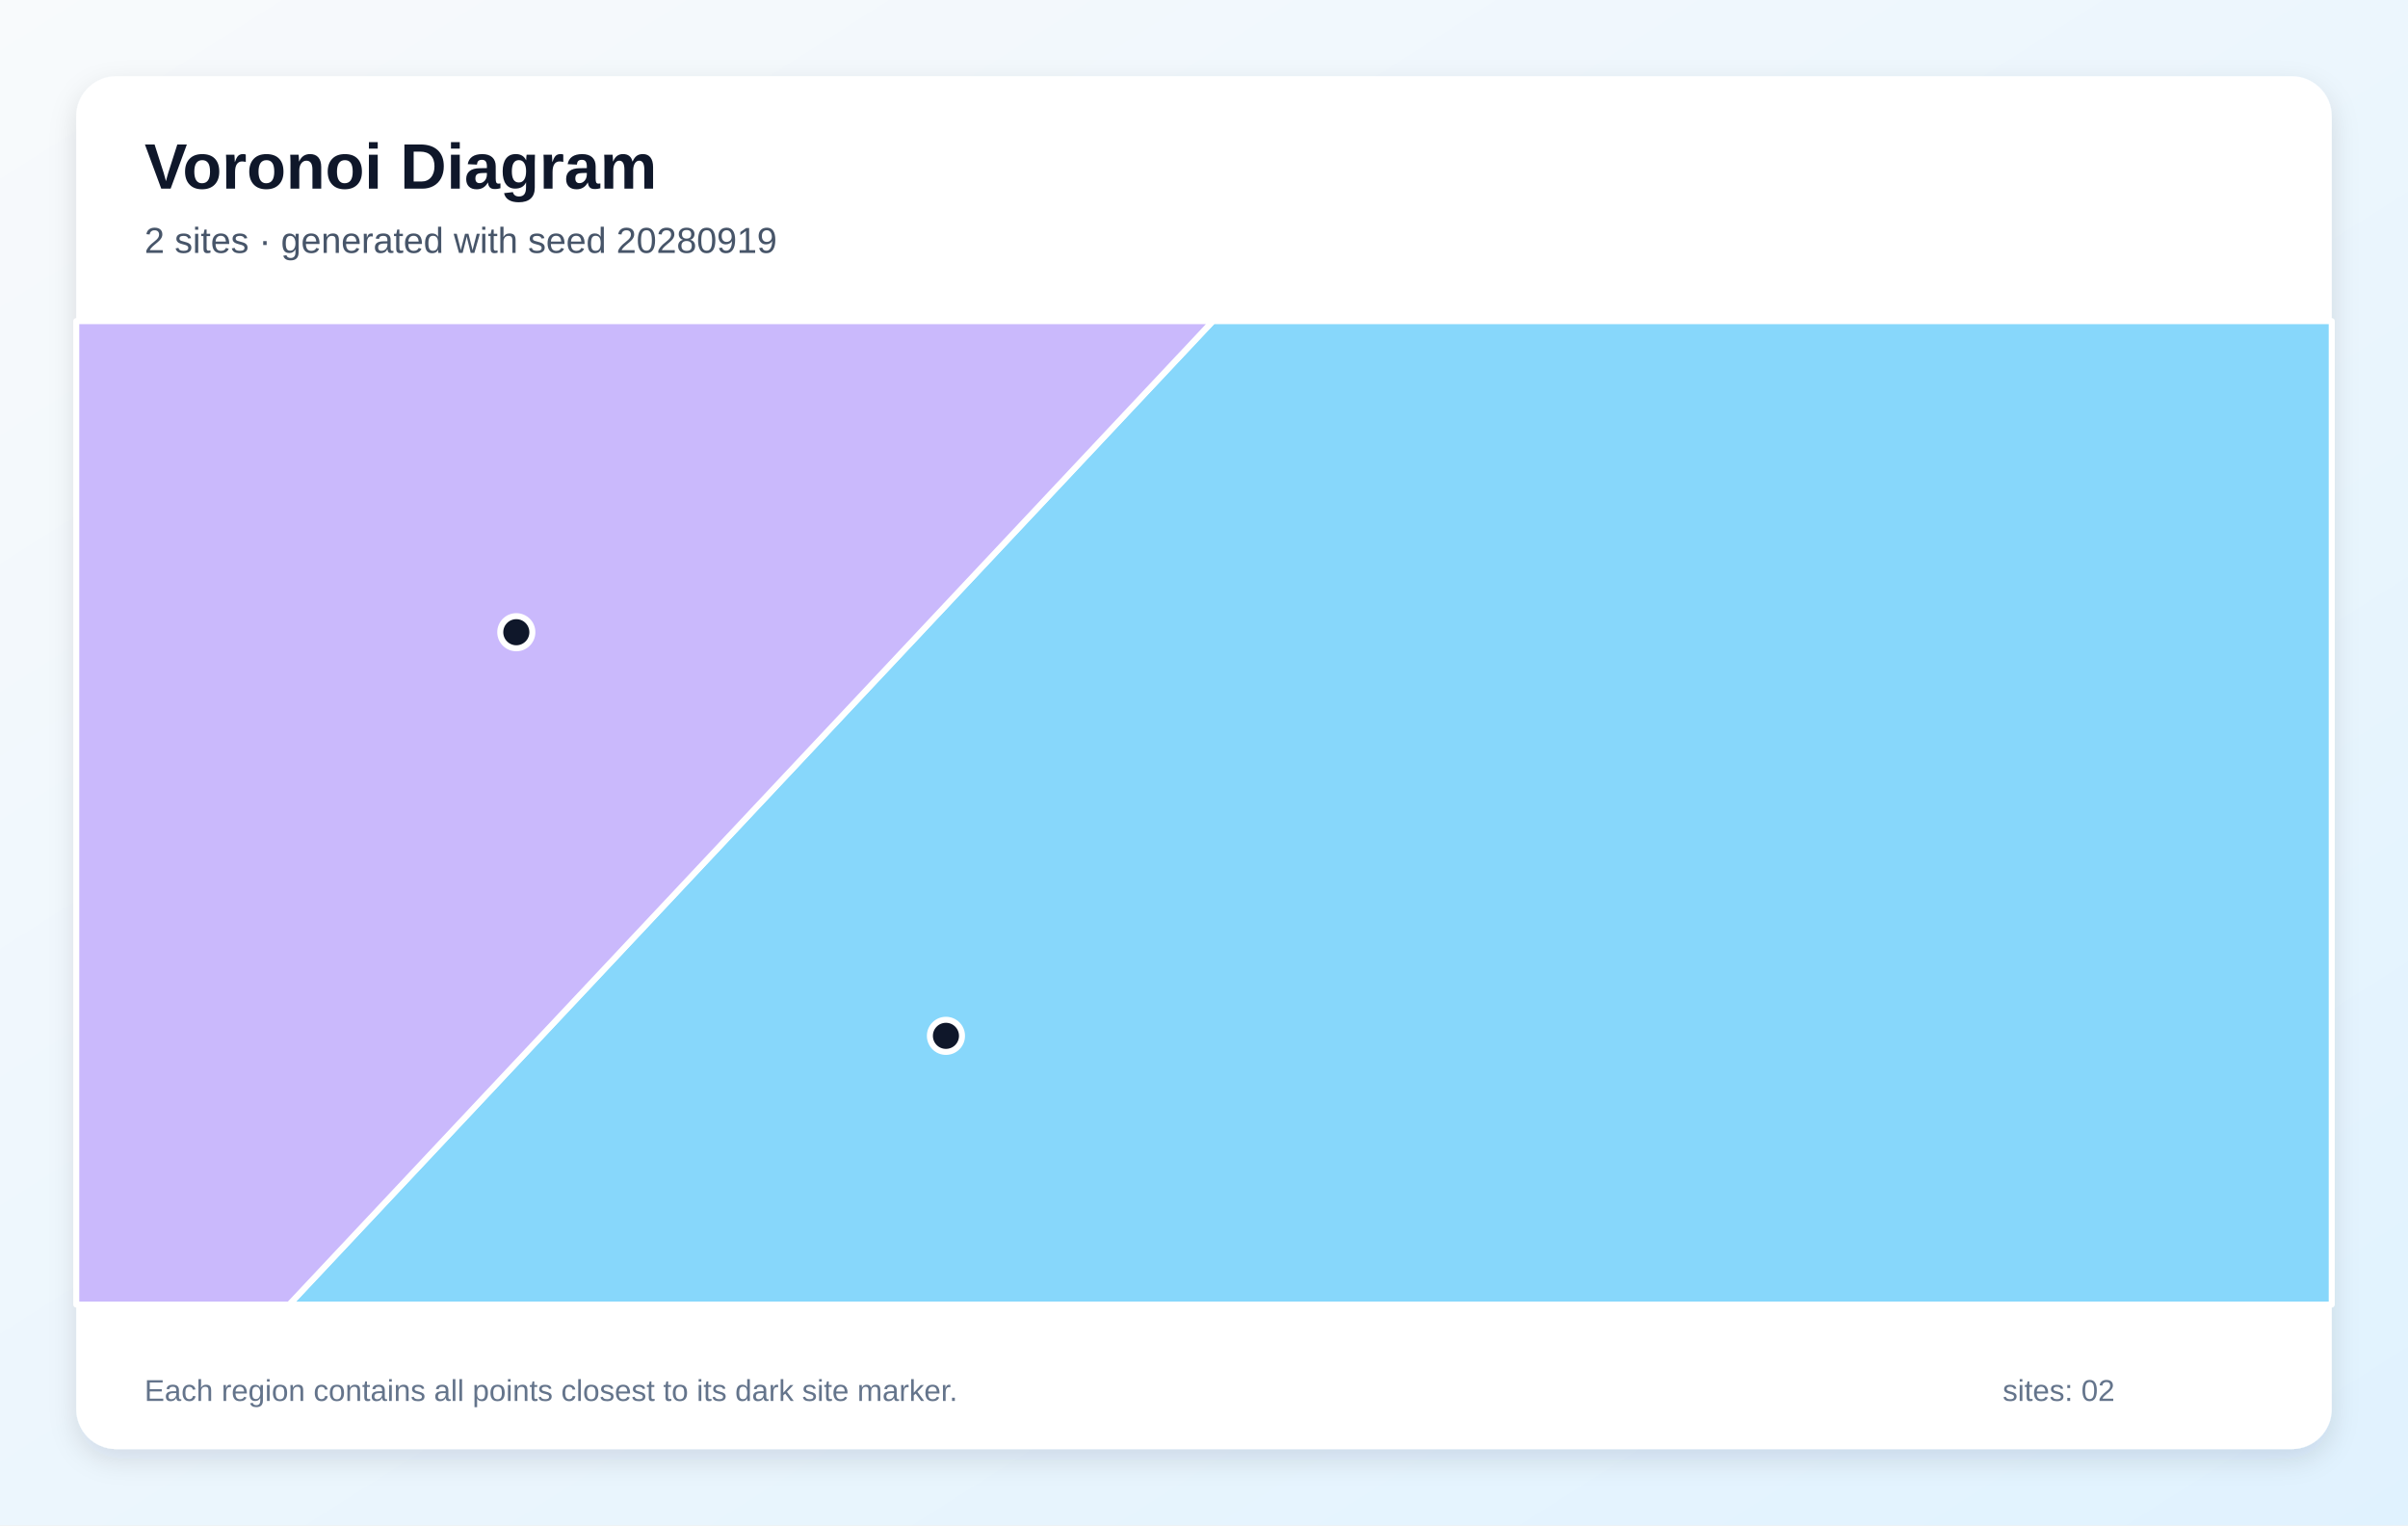
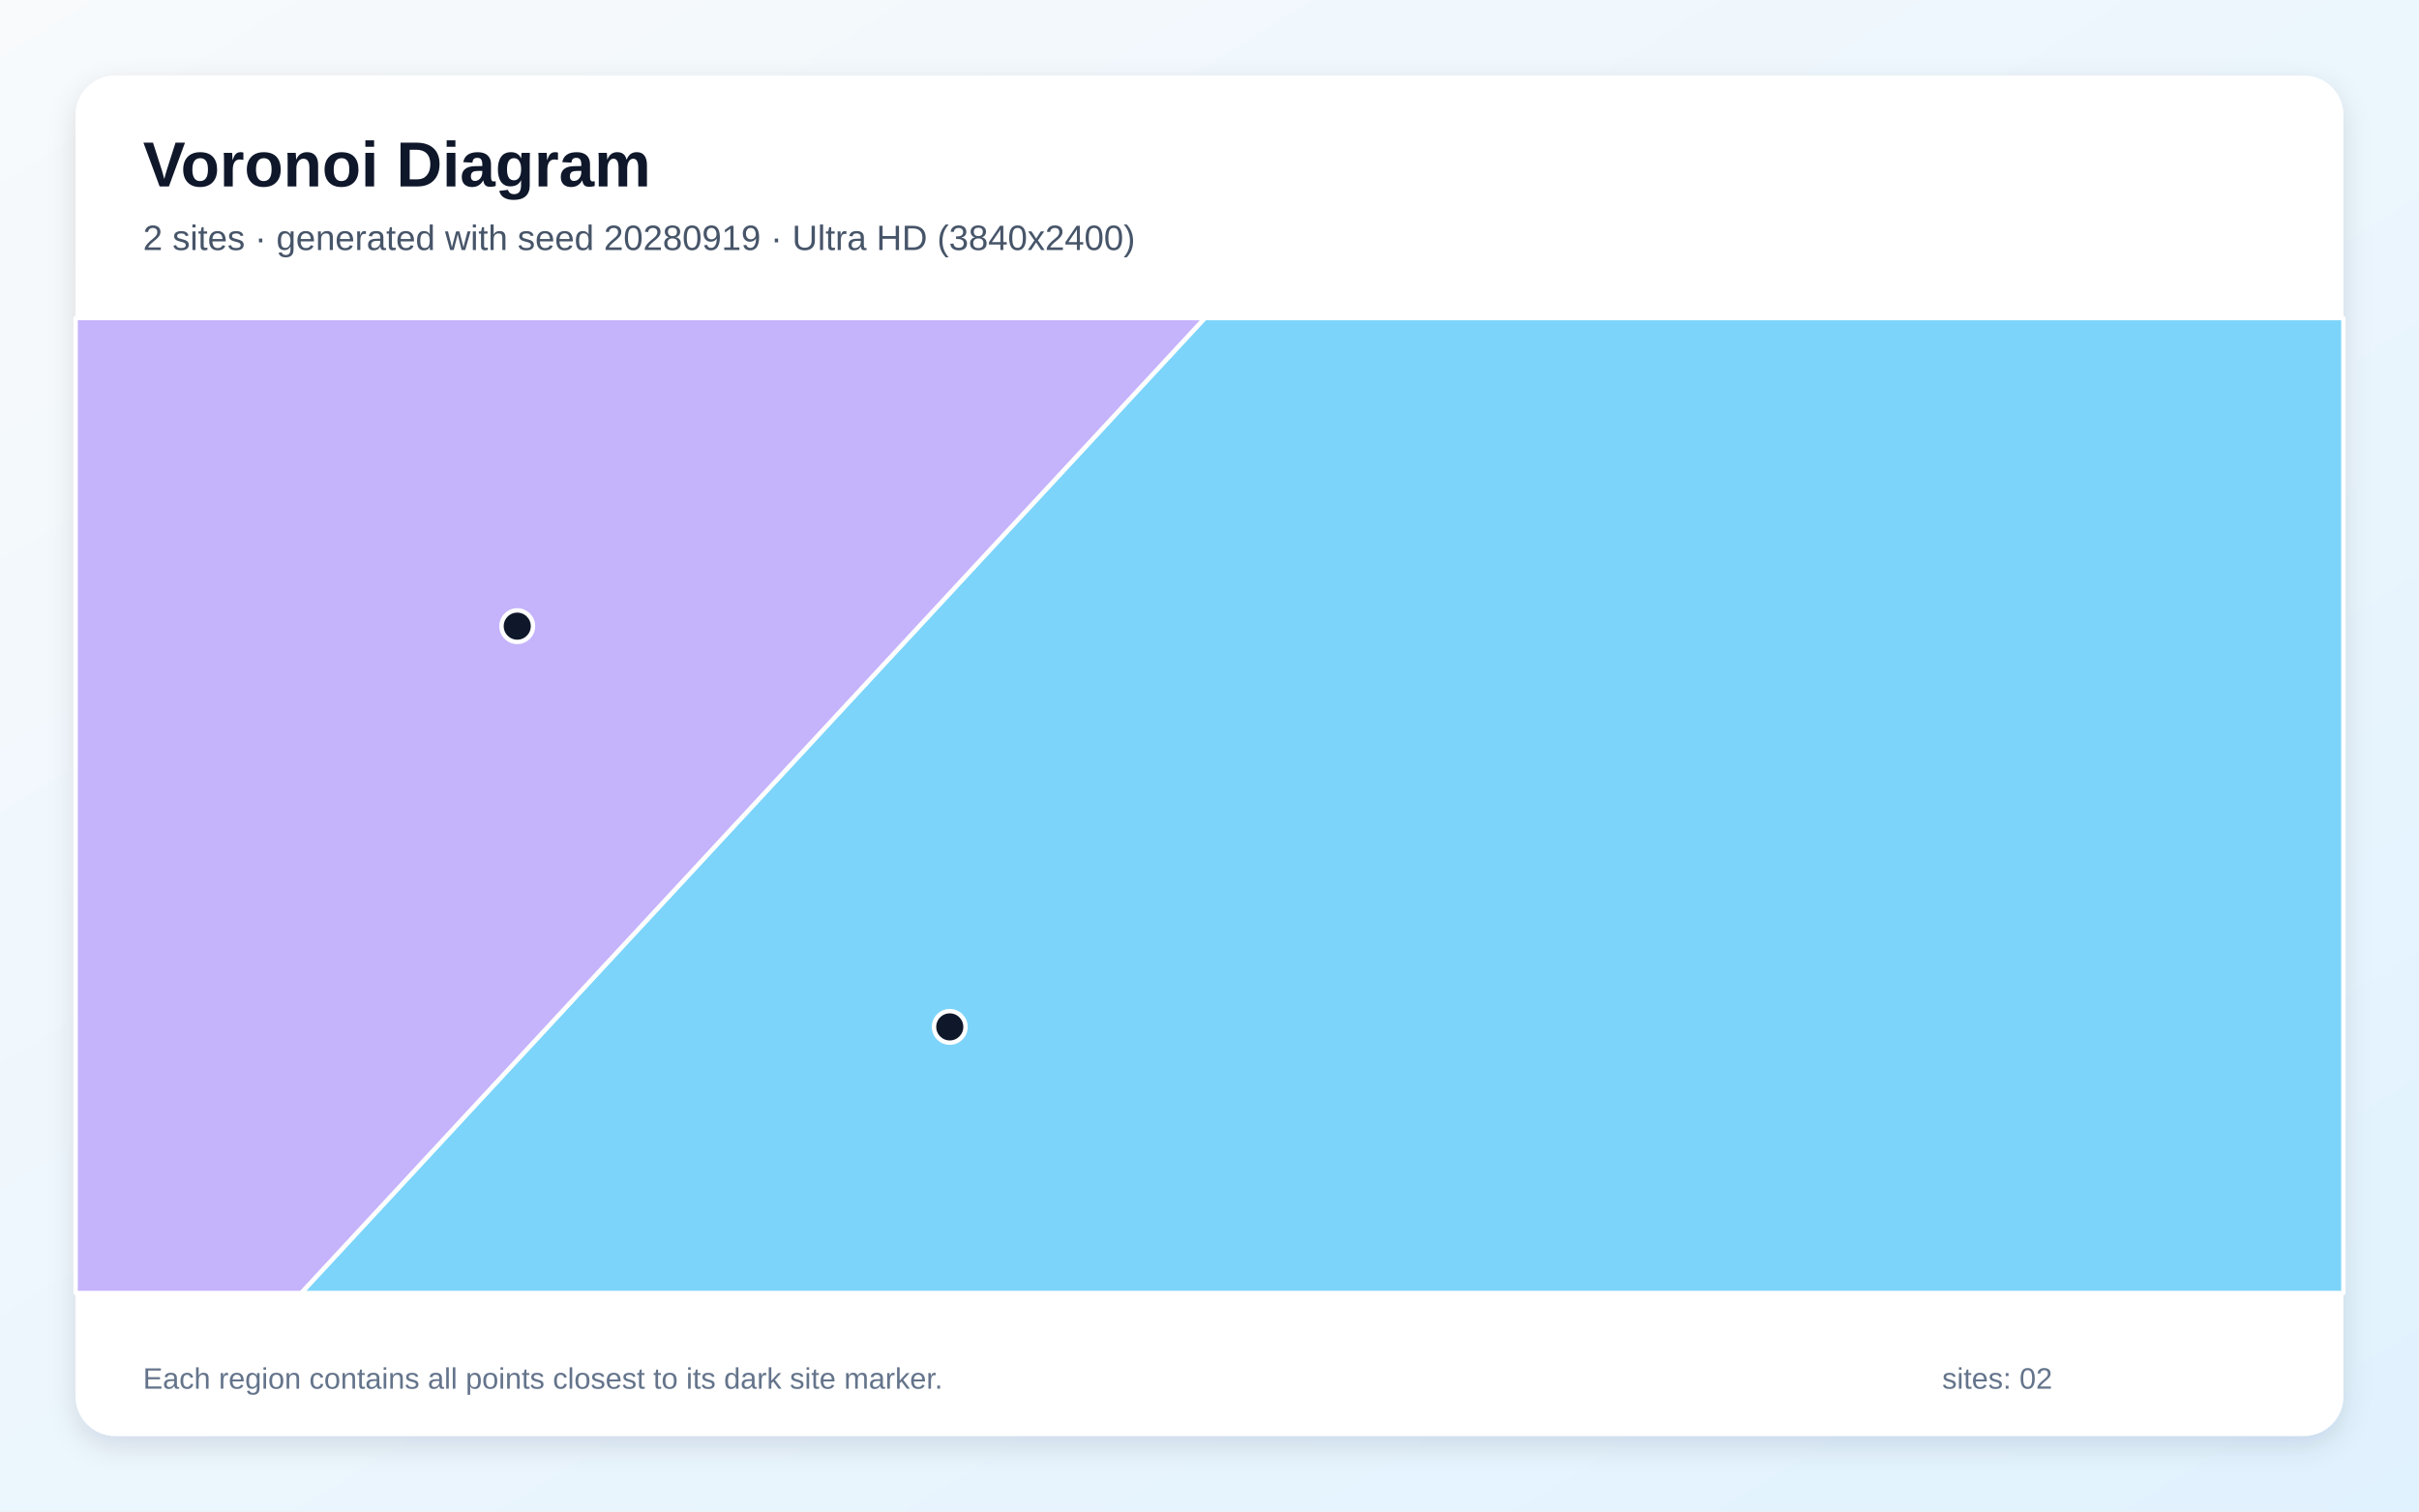
- <svg xmlns="http://www.w3.org/2000/svg" width="1200" height="760" viewBox="0 0 1200 760" role="img" aria-labelledby="title description">
+ <svg xmlns="http://www.w3.org/2000/svg" width="3840" height="2400" viewBox="0 0 3840 2400" role="img" aria-labelledby="title description">
  <defs>
    <linearGradient id="background" x1="0" y1="0" x2="1" y2="1">
      <stop stop-color="#F8FAFC" />
      <stop offset="1" stop-color="#E0F2FE" />
    </linearGradient>
-     <filter id="shadow" x="-10%" y="-10%" width="120%" height="120%">
-       <feDropShadow dx="0" dy="5" stdDeviation="7" flood-color="#0F172A" flood-opacity=".12" />
+     <filter id="shadow" x="-5%" y="-5%" width="110%" height="110%">
+       <feDropShadow dx="0" dy="15" stdDeviation="22" flood-color="#0F172A" flood-opacity=".12" />
    </filter>
  </defs>
-   <rect width="1200" height="760" fill="url(#background)" />
-   <rect x="38" y="38" width="1124" height="684" rx="20" fill="#FFFFFF" filter="url(#shadow)" />
+   <rect width="3840" height="2400" fill="url(#background)" />
+   <rect x="120" y="120" width="3600" height="2160" rx="63" fill="#FFFFFF" filter="url(#shadow)" />
  <g font-family="Arial, sans-serif">
-     <text x="72" y="94" font-size="32" font-weight="700" fill="#0F172A">Voronoi Diagram</text>
-     <text x="72" y="126" font-size="18" fill="#475569">2 sites · generated with seed 20280919</text>
+     <text x="227" y="296" font-size="101" font-weight="700" fill="#0F172A">Voronoi Diagram</text>
+     <text x="227" y="397" font-size="56" fill="#475569">2 sites · generated with seed 20280919 · Ultra HD (3840x2400)</text>
  </g>
-   <g stroke="#FFFFFF" stroke-width="3" stroke-linejoin="round">
-     <polygon points="604.4,160.0 1162.0,160.0 1162.0,650.0 144.1,650.0" fill="#38BDF8" fill-opacity="0.60" />
-     <polygon points="38.0,160.0 604.4,160.0 144.1,650.0 38.0,650.0" fill="#A78BFA" fill-opacity="0.60" />
+   <g stroke="#FFFFFF" stroke-width="7" stroke-linejoin="round">
+     <polygon points="1912.6,505.0 3720.0,505.0 3720.0,2053.0 478.1,2053.0" fill="#38BDF8" fill-opacity="0.65" />
+     <polygon points="120.0,505.0 1912.6,505.0 478.1,2053.0 120.0,2053.0" fill="#A78BFA" fill-opacity="0.65" />
  </g>
  <g>
-     <circle cx="471.4" cy="516.1" r="8" fill="#0F172A" stroke="#FFFFFF" stroke-width="3" />
-     <circle cx="257.3" cy="315.0" r="8" fill="#0F172A" stroke="#FFFFFF" stroke-width="3" />
+     <circle cx="1507.7" cy="1630.5" r="25" fill="#0F172A" stroke="#FFFFFF" stroke-width="7" />
+     <circle cx="821.1" cy="994.2" r="25" fill="#0F172A" stroke="#FFFFFF" stroke-width="7" />
  </g>
-   <g font-family="Arial, sans-serif" font-size="15" fill="#64748B">
-     <text x="72" y="698">Each region contains all points closest to its dark site marker.</text>
-     <text x="998" y="698">sites: 02</text>
+   <g font-family="Arial, sans-serif" font-size="47" fill="#64748B">
+     <text x="227" y="2205">Each region contains all points closest to its dark site marker.</text>
+     <text x="3083" y="2205">sites: 02</text>
  </g>
</svg>
